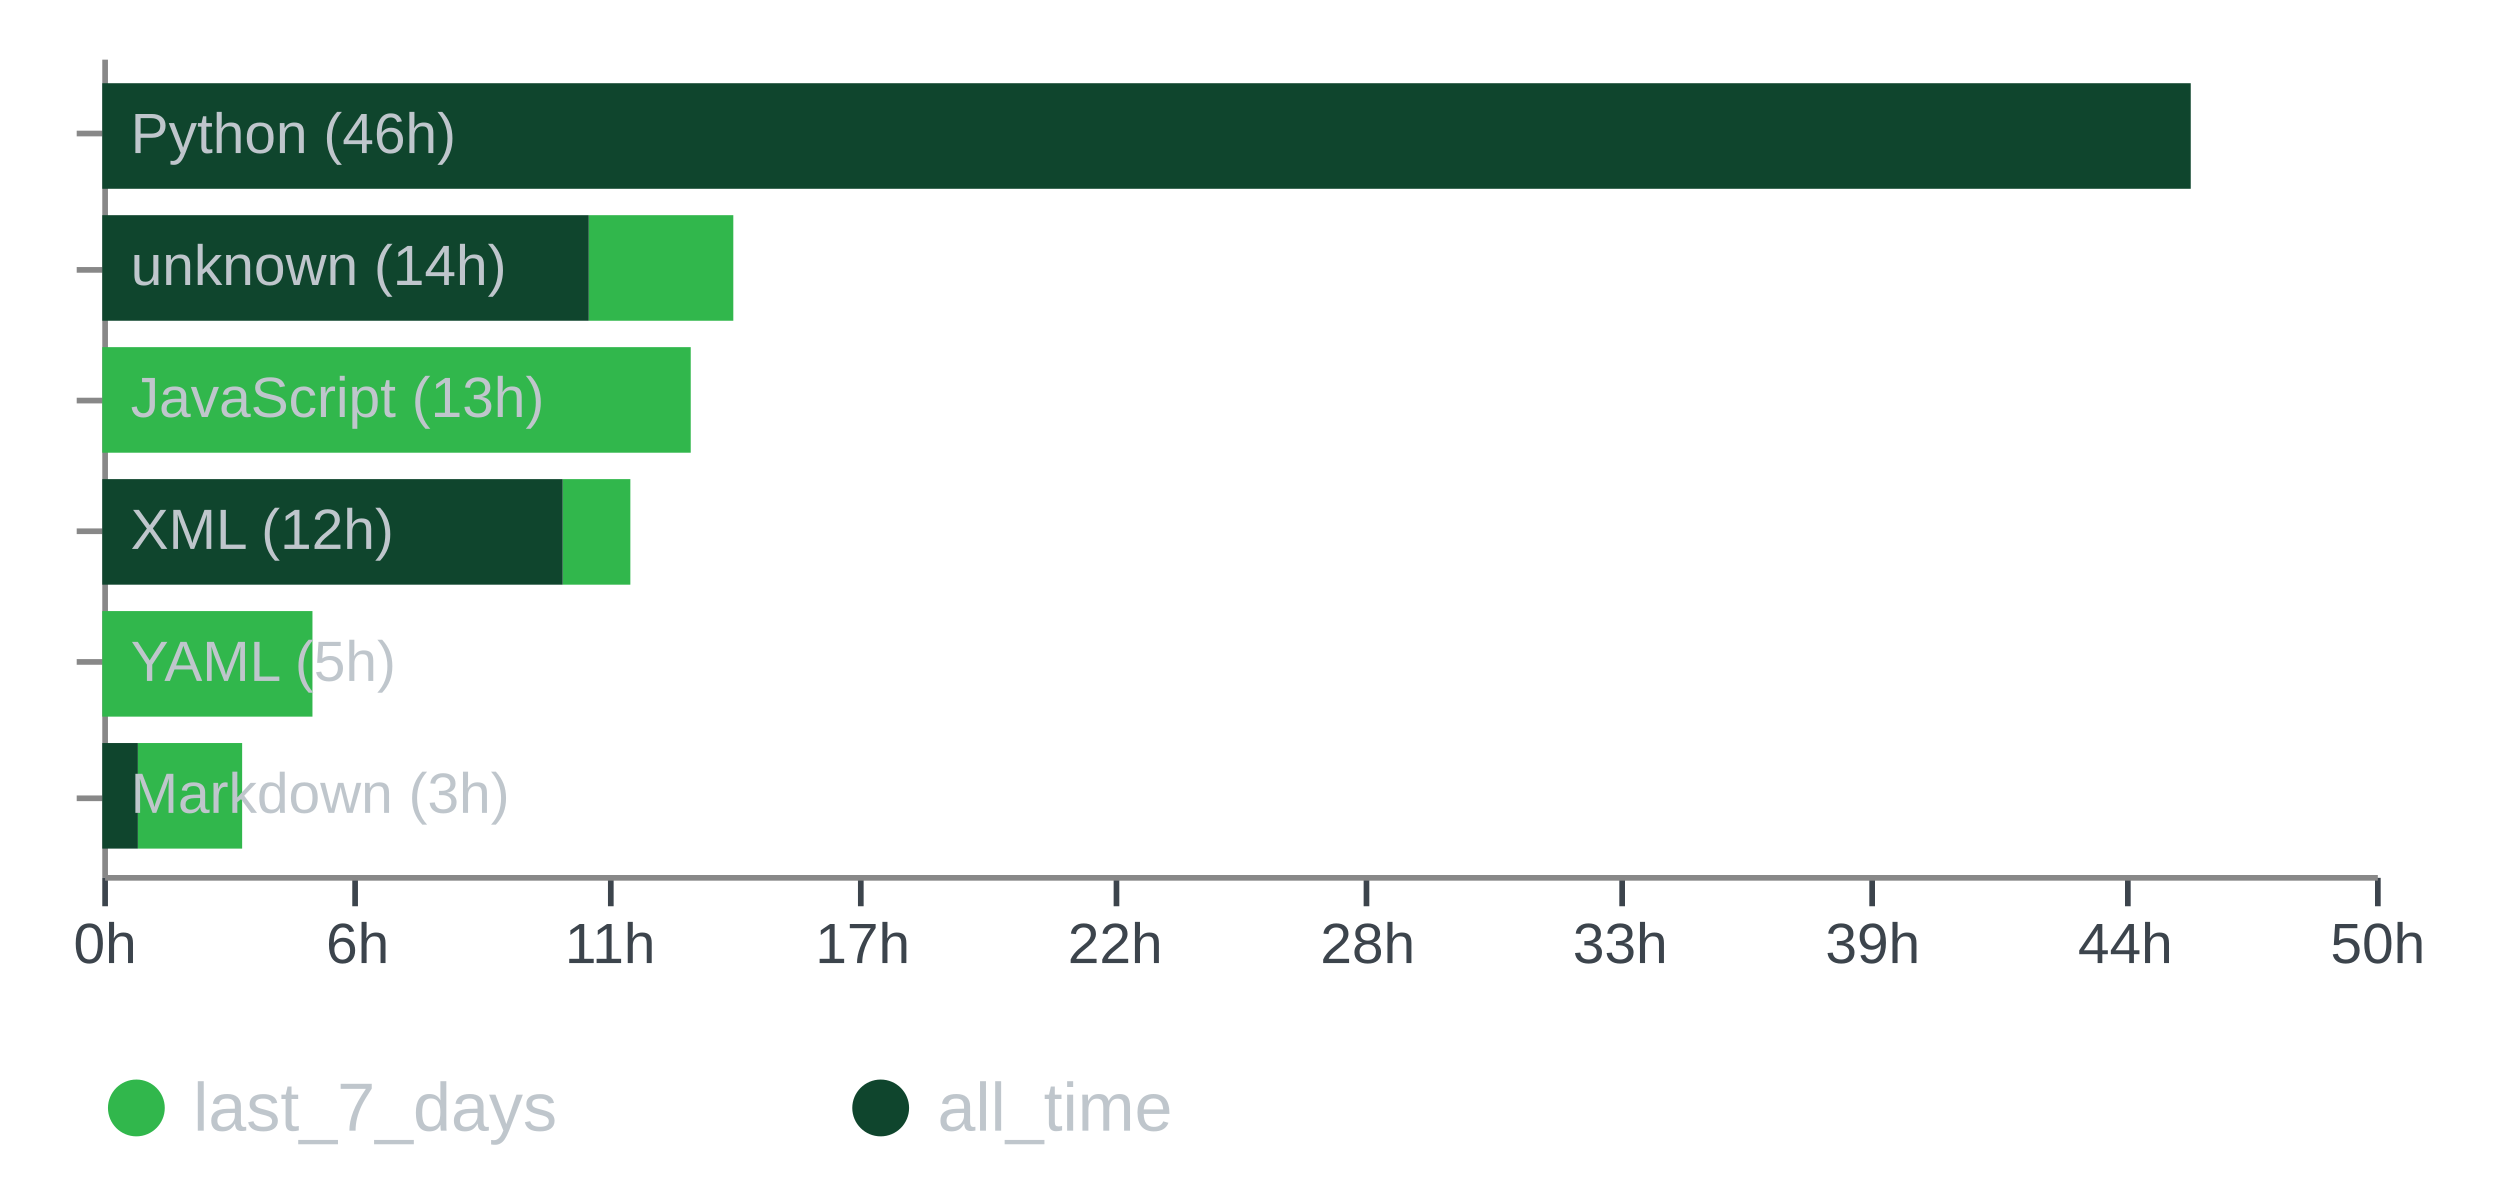
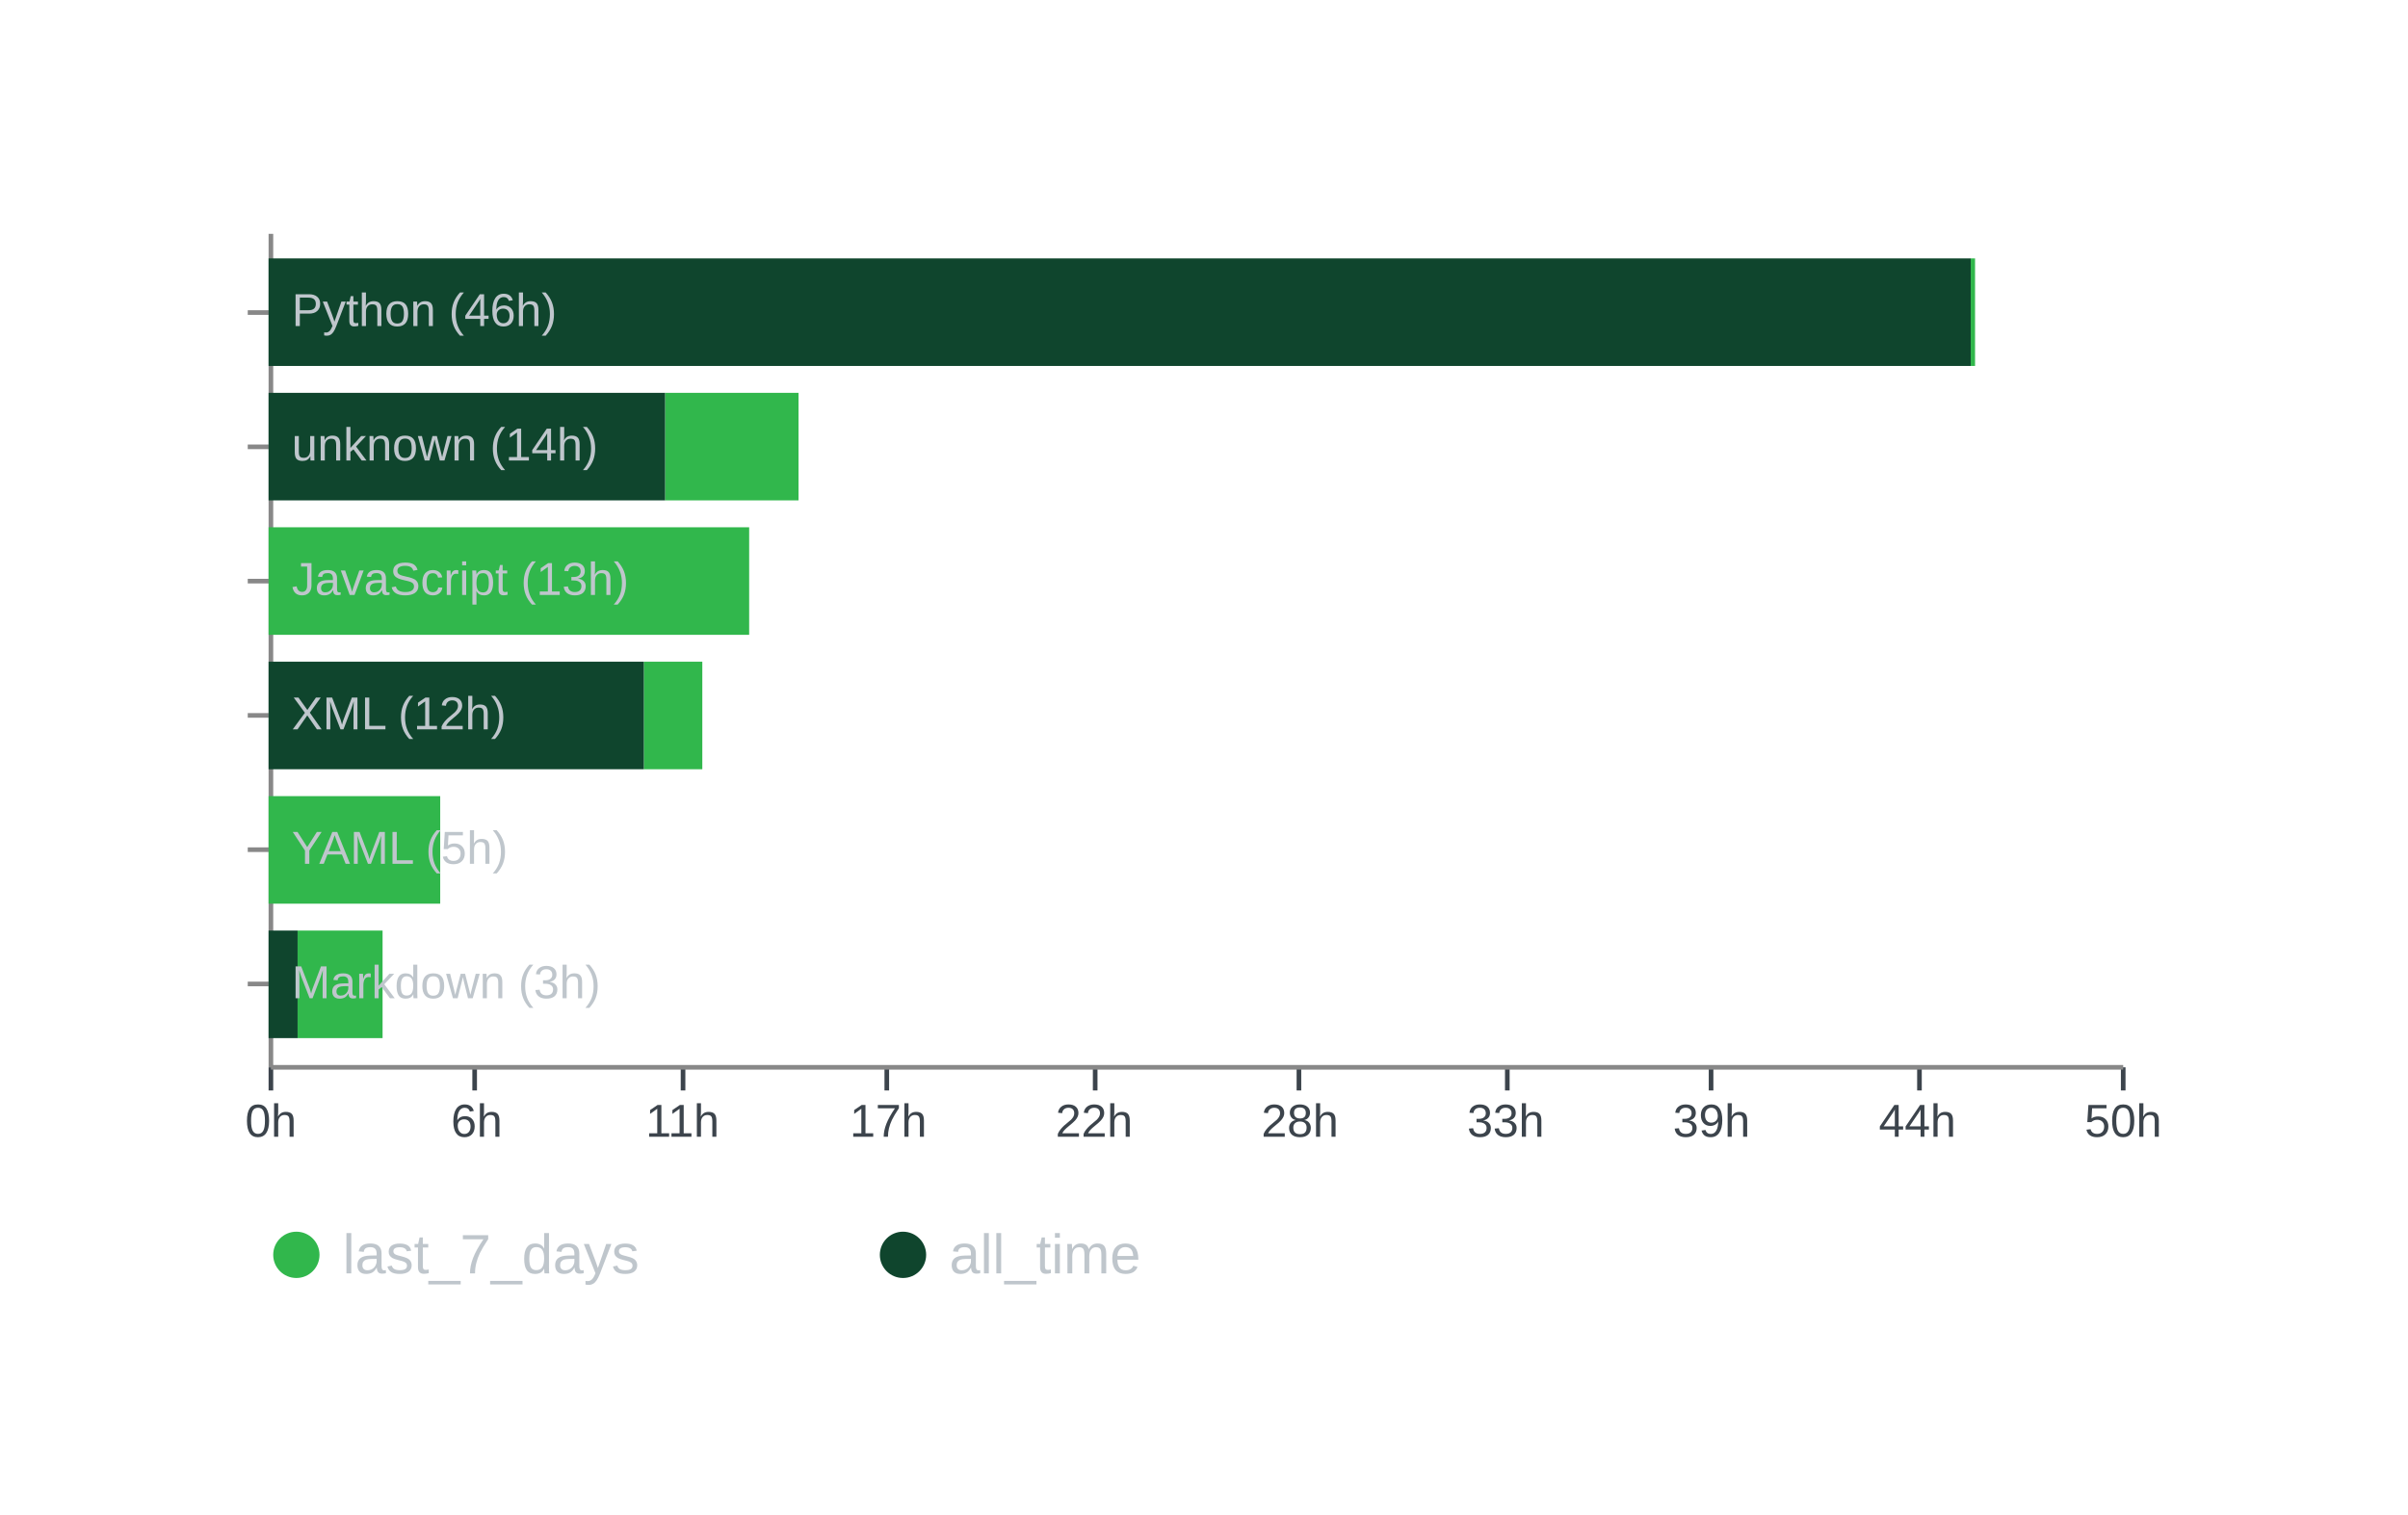
- <svg xmlns="http://www.w3.org/2000/svg" version="1.1" class="marks" width="440" height="211" viewBox="0 0 440 211">
-   <g fill="none" stroke-miterlimit="10" transform="translate(18,10)">
+ <svg xmlns="http://www.w3.org/2000/svg" version="1.1" class="marks" width="520" height="327" viewBox="0 0 520 327">
+   <g fill="none" stroke-miterlimit="10" transform="translate(58,50)">
    <g class="mark-group role-frame root" role="graphics-object" aria-roledescription="group mark container">
      <g transform="translate(0,0)">
-         <path class="background" aria-hidden="true" d="M0,0h400v144h-400Z" />
+         <path class="background" aria-hidden="true" d="M0,0h400v180h-400Z" />
        <g>
          <g class="mark-group role-axis" role="graphics-symbol" aria-roledescription="axis" aria-label="Y-axis for a discrete scale with 6 values: Python, unknown, JavaScript, XML, YAML, Markdown">
            <g transform="translate(0.5,0.5)">
              <path class="background" aria-hidden="true" d="M0,0h0v0h0Z" pointer-events="none" />
              <g>
                <g class="mark-rule role-axis-tick" pointer-events="none">
-                   <line transform="translate(0,13)" x2="-5" y2="0" stroke="#888" stroke-width="1" opacity="1" />
-                   <line transform="translate(0,37)" x2="-5" y2="0" stroke="#888" stroke-width="1" opacity="1" />
-                   <line transform="translate(0,60)" x2="-5" y2="0" stroke="#888" stroke-width="1" opacity="1" />
-                   <line transform="translate(0,83)" x2="-5" y2="0" stroke="#888" stroke-width="1" opacity="1" />
-                   <line transform="translate(0,106)" x2="-5" y2="0" stroke="#888" stroke-width="1" opacity="1" />
-                   <line transform="translate(0,130)" x2="-5" y2="0" stroke="#888" stroke-width="1" opacity="1" />
+                   <line transform="translate(0,17)" x2="-5" y2="0" stroke="#888" stroke-width="1" opacity="1" />
+                   <line transform="translate(0,46)" x2="-5" y2="0" stroke="#888" stroke-width="1" opacity="1" />
+                   <line transform="translate(0,75)" x2="-5" y2="0" stroke="#888" stroke-width="1" opacity="1" />
+                   <line transform="translate(0,104)" x2="-5" y2="0" stroke="#888" stroke-width="1" opacity="1" />
+                   <line transform="translate(0,133)" x2="-5" y2="0" stroke="#888" stroke-width="1" opacity="1" />
+                   <line transform="translate(0,162)" x2="-5" y2="0" stroke="#888" stroke-width="1" opacity="1" />
                </g>
                <g class="mark-rule role-axis-domain" pointer-events="none">
-                   <line transform="translate(0,0)" x2="0" y2="144" stroke="#888" stroke-width="1" opacity="1" />
+                   <line transform="translate(0,0)" x2="0" y2="180" stroke="#888" stroke-width="1" opacity="1" />
                </g>
              </g>
              <path class="foreground" aria-hidden="true" d="" pointer-events="none" display="none" />
            </g>
          </g>
          <g class="mark-rect role-mark" role="graphics-symbol" aria-roledescription="rect mark container">
-             <path d="M367.571,4.645h0v18.581h0Z" fill="#31b74c" />
-             <path d="M0,4.645h367.571v18.581h-367.571Z" fill="#0f452d" />
-             <path d="M85.618,27.871h25.444v18.581h-25.444Z" fill="#31b74c" />
-             <path d="M0,27.871h85.618v18.581h-85.618Z" fill="#0f452d" />
-             <path d="M0,51.097h103.569v18.581h-103.569Z" fill="#31b74c" />
-             <path d="M0,51.097h0v18.581h0Z" fill="#0f452d" />
-             <path d="M81.031,74.323h11.911v18.581h-11.911Z" fill="#31b74c" />
-             <path d="M0,74.323h81.031v18.581h-81.031Z" fill="#0f452d" />
-             <path d="M0,97.548h36.993v18.581h-36.993Z" fill="#31b74c" />
-             <path d="M0,97.548h0v18.581h0Z" fill="#0f452d" />
-             <path d="M6.264,120.774h18.353v18.581h-18.353Z" fill="#31b74c" />
-             <path d="M0,120.774h6.264v18.581h-6.264Z" fill="#0f452d" />
+             <path d="M367.571,5.806h0.936v23.226h-0.936Z" fill="#31b74c" />
+             <path d="M0,5.806h367.571v23.226h-367.571Z" fill="#0f452d" />
+             <path d="M85.618,34.839h28.822v23.226h-28.822Z" fill="#31b74c" />
+             <path d="M0,34.839h85.618v23.226h-85.618Z" fill="#0f452d" />
+             <path d="M0,63.871h103.78v23.226h-103.78Z" fill="#31b74c" />
+             <path d="M0,63.871h0v23.226h0Z" fill="#0f452d" />
+             <path d="M81.031,92.903h12.631v23.226h-12.631Z" fill="#31b74c" />
+             <path d="M0,92.903h81.031v23.226h-81.031Z" fill="#0f452d" />
+             <path d="M0,121.935h37.062v23.226h-37.062Z" fill="#31b74c" />
+             <path d="M0,121.935h0v23.226h0Z" fill="#0f452d" />
+             <path d="M6.264,150.968h18.353v23.226h-18.353Z" fill="#31b74c" />
+             <path d="M0,150.968h6.264v23.226h-6.264Z" fill="#0f452d" />
          </g>
          <g class="mark-text role-mark" role="graphics-object" aria-roledescription="text mark container">
-             <text text-anchor="start" transform="translate(5,16.93548)" font-family="Arial, sans-serif" font-size="10px" fill="#bfc6cc">Python (46h)</text>
-             <text text-anchor="start" transform="translate(5,40.16129)" font-family="Arial, sans-serif" font-size="10px" fill="#bfc6cc">unknown (14h)</text>
-             <text text-anchor="start" transform="translate(5,63.3871)" font-family="Arial, sans-serif" font-size="10px" fill="#bfc6cc">JavaScript (13h)</text>
-             <text text-anchor="start" transform="translate(5,86.6129)" font-family="Arial, sans-serif" font-size="10px" fill="#bfc6cc">XML (12h)</text>
-             <text text-anchor="start" transform="translate(5,109.8387)" font-family="Arial, sans-serif" font-size="10px" fill="#bfc6cc">YAML (5h)</text>
-             <text text-anchor="start" transform="translate(5,133.0645)" font-family="Arial, sans-serif" font-size="10px" fill="#bfc6cc">Markdown (3h)</text>
+             <text text-anchor="start" transform="translate(5,20.41935)" font-family="Arial, sans-serif" font-size="10px" fill="#bfc6cc">Python (46h)</text>
+             <text text-anchor="start" transform="translate(5,49.45161)" font-family="Arial, sans-serif" font-size="10px" fill="#bfc6cc">unknown (14h)</text>
+             <text text-anchor="start" transform="translate(5,78.48387)" font-family="Arial, sans-serif" font-size="10px" fill="#bfc6cc">JavaScript (13h)</text>
+             <text text-anchor="start" transform="translate(5,107.5161)" font-family="Arial, sans-serif" font-size="10px" fill="#bfc6cc">XML (12h)</text>
+             <text text-anchor="start" transform="translate(5,136.5484)" font-family="Arial, sans-serif" font-size="10px" fill="#bfc6cc">YAML (5h)</text>
+             <text text-anchor="start" transform="translate(5,165.5806)" font-family="Arial, sans-serif" font-size="10px" fill="#bfc6cc">Markdown (3h)</text>
          </g>
          <g class="mark-group role-legend" role="graphics-symbol" aria-roledescription="legend" aria-label="Symbol legend for fill color with 2 values: last_7_days, all_time">
-             <g transform="translate(0,179)">
+             <g transform="translate(0,215)">
              <path class="background" aria-hidden="true" d="M0,0h223v12h-223Z" pointer-events="none" />
              <g>
                <g class="mark-group role-legend-entry">
                  <g transform="translate(0,0)">
                    <path class="background" aria-hidden="true" d="M0,0h0v0h0Z" pointer-events="none" />
                    <g>
                      <g class="mark-group role-scope" role="graphics-object" aria-roledescription="group mark container">
                        <g transform="translate(0,0)">
                          <path class="background" aria-hidden="true" d="M0,0h121v12h-121Z" pointer-events="none" opacity="1" />
                          <g>
                            <g class="mark-symbol role-legend-symbol" pointer-events="none">
                              <path transform="translate(6,6)" d="M5,0A5,5,0,1,1,-5,0A5,5,0,1,1,5,0" fill="#31b74c" stroke-width="1.5" opacity="1" />
                            </g>
                            <g class="mark-text role-legend-label" pointer-events="none">
                              <text text-anchor="start" transform="translate(16,10)" font-family="Arial, sans-serif" font-size="12px" fill="#bfc6cc" opacity="1">last_7_days</text>
                            </g>
                          </g>
                          <path class="foreground" aria-hidden="true" d="" pointer-events="none" display="none" />
                        </g>
                        <g transform="translate(131,0)">
                          <path class="background" aria-hidden="true" d="M0,0h92v12h-92Z" pointer-events="none" opacity="1" />
                          <g>
                            <g class="mark-symbol role-legend-symbol" pointer-events="none">
                              <path transform="translate(6,6)" d="M5,0A5,5,0,1,1,-5,0A5,5,0,1,1,5,0" fill="#0f452d" stroke-width="1.5" opacity="1" />
                            </g>
                            <g class="mark-text role-legend-label" pointer-events="none">
                              <text text-anchor="start" transform="translate(16,10)" font-family="Arial, sans-serif" font-size="12px" fill="#bfc6cc" opacity="1">all_time</text>
                            </g>
                          </g>
                          <path class="foreground" aria-hidden="true" d="" pointer-events="none" display="none" />
                        </g>
                      </g>
                    </g>
                    <path class="foreground" aria-hidden="true" d="" pointer-events="none" display="none" />
                  </g>
                </g>
              </g>
              <path class="foreground" aria-hidden="true" d="" pointer-events="none" display="none" />
            </g>
          </g>
          <g class="mark-group role-axis" role="graphics-symbol" aria-roledescription="axis" aria-label="X-axis for a linear scale with values from 0k to 180k">
-             <g transform="translate(0.5,144.5)">
+             <g transform="translate(0.5,180.5)">
              <path class="background" aria-hidden="true" d="M0,0h0v0h0Z" pointer-events="none" />
              <g>
                <g class="mark-rule role-axis-tick" pointer-events="none">
                  <line transform="translate(0,0)" x2="0" y2="5" stroke="#3c444c" stroke-width="1" opacity="1" />
                  <line transform="translate(44,0)" x2="0" y2="5" stroke="#3c444c" stroke-width="1" opacity="1" />
                  <line transform="translate(89,0)" x2="0" y2="5" stroke="#3c444c" stroke-width="1" opacity="1" />
                  <line transform="translate(133,0)" x2="0" y2="5" stroke="#3c444c" stroke-width="1" opacity="1" />
                  <line transform="translate(178,0)" x2="0" y2="5" stroke="#3c444c" stroke-width="1" opacity="1" />
                  <line transform="translate(222,0)" x2="0" y2="5" stroke="#3c444c" stroke-width="1" opacity="1" />
                  <line transform="translate(267,0)" x2="0" y2="5" stroke="#3c444c" stroke-width="1" opacity="1" />
                  <line transform="translate(311,0)" x2="0" y2="5" stroke="#3c444c" stroke-width="1" opacity="1" />
                  <line transform="translate(356,0)" x2="0" y2="5" stroke="#3c444c" stroke-width="1" opacity="1" />
                  <line transform="translate(400,0)" x2="0" y2="5" stroke="#3c444c" stroke-width="1" opacity="1" />
                </g>
                <g class="mark-text role-axis-label" pointer-events="none">
                  <text text-anchor="middle" transform="translate(0,15)" font-family="Arial, sans-serif" font-size="10px" fill="#3c444c" opacity="1">0h</text>
                  <text text-anchor="middle" transform="translate(44.44444,15)" font-family="Arial, sans-serif" font-size="10px" fill="#3c444c" opacity="1">6h</text>
                  <text text-anchor="middle" transform="translate(88.88889,15)" font-family="Arial, sans-serif" font-size="10px" fill="#3c444c" opacity="1">11h</text>
                  <text text-anchor="middle" transform="translate(133.3333,15)" font-family="Arial, sans-serif" font-size="10px" fill="#3c444c" opacity="1">17h</text>
                  <text text-anchor="middle" transform="translate(177.7778,15)" font-family="Arial, sans-serif" font-size="10px" fill="#3c444c" opacity="1">22h</text>
                  <text text-anchor="middle" transform="translate(222.2222,15)" font-family="Arial, sans-serif" font-size="10px" fill="#3c444c" opacity="1">28h</text>
                  <text text-anchor="middle" transform="translate(266.6667,15)" font-family="Arial, sans-serif" font-size="10px" fill="#3c444c" opacity="1">33h</text>
                  <text text-anchor="middle" transform="translate(311.1111,15)" font-family="Arial, sans-serif" font-size="10px" fill="#3c444c" opacity="1">39h</text>
                  <text text-anchor="middle" transform="translate(355.5556,15)" font-family="Arial, sans-serif" font-size="10px" fill="#3c444c" opacity="1">44h</text>
                  <text text-anchor="middle" transform="translate(400,15)" font-family="Arial, sans-serif" font-size="10px" fill="#3c444c" opacity="1">50h</text>
                </g>
                <g class="mark-rule role-axis-domain" pointer-events="none">
                  <line transform="translate(0,0)" x2="400" y2="0" stroke="#888" stroke-width="1" opacity="1" />
                </g>
              </g>
              <path class="foreground" aria-hidden="true" d="" pointer-events="none" display="none" />
            </g>
          </g>
        </g>
        <path class="foreground" aria-hidden="true" d="" display="none" />
      </g>
    </g>
  </g>
</svg>
